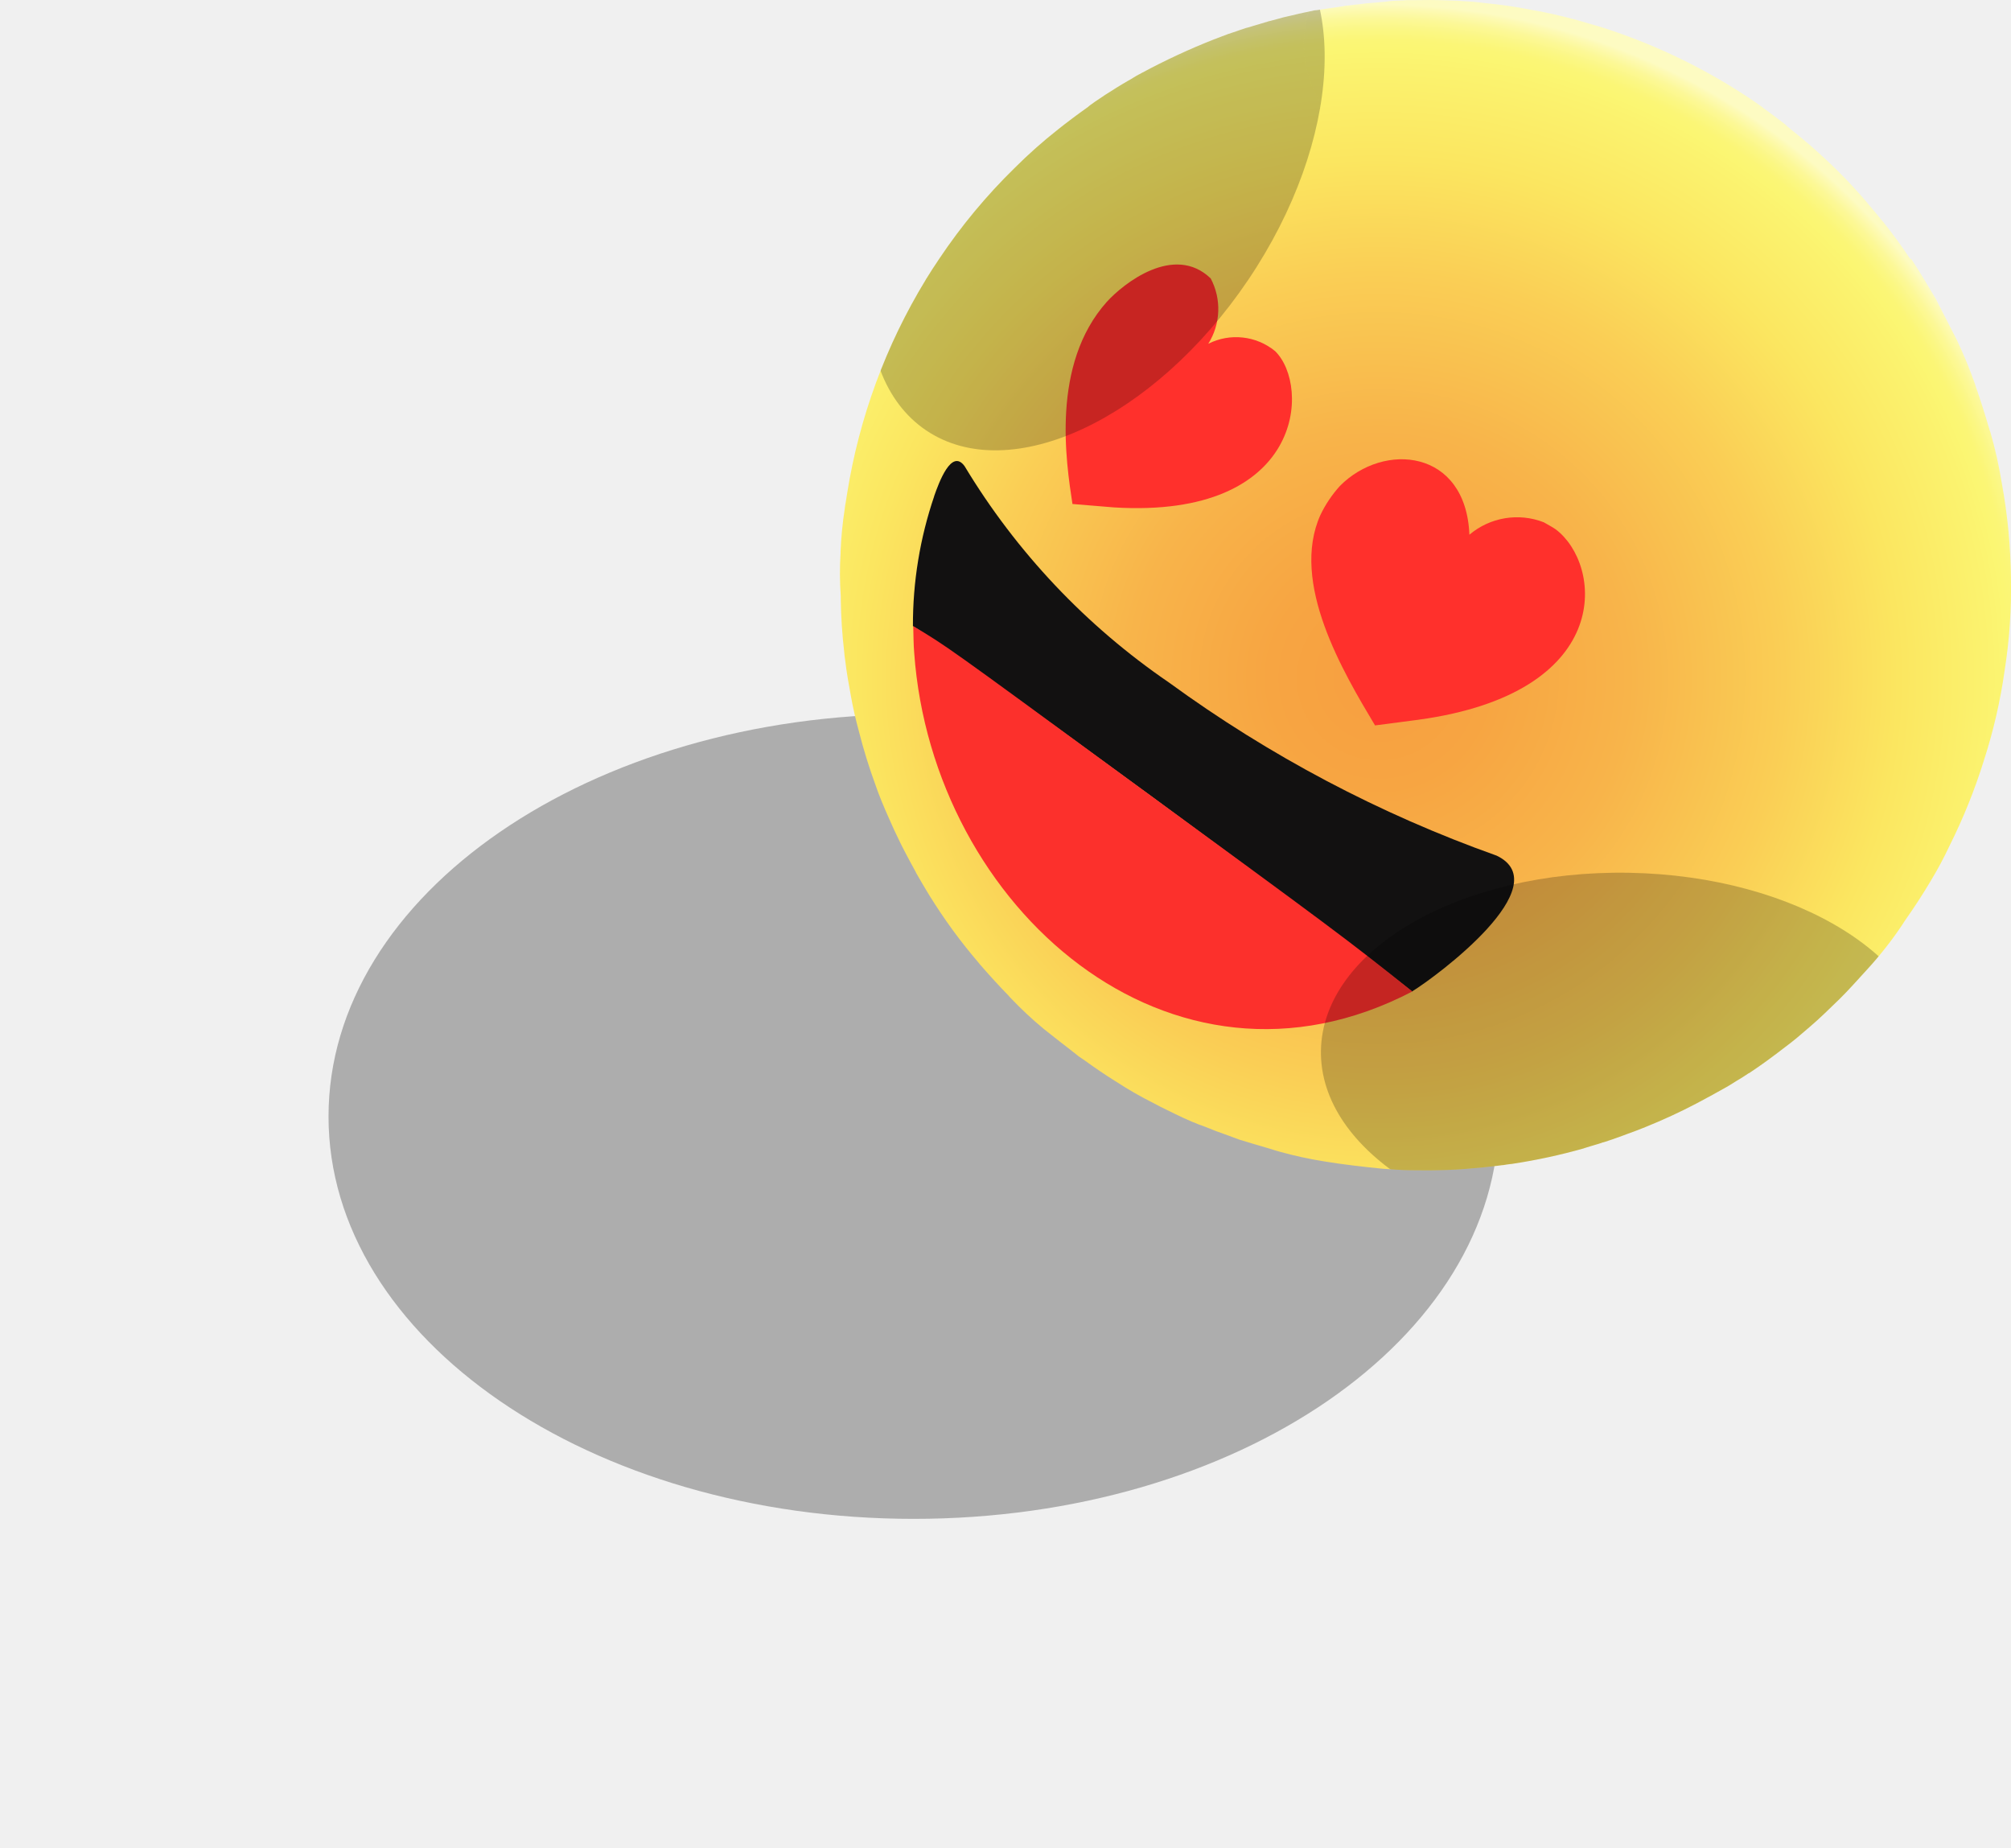
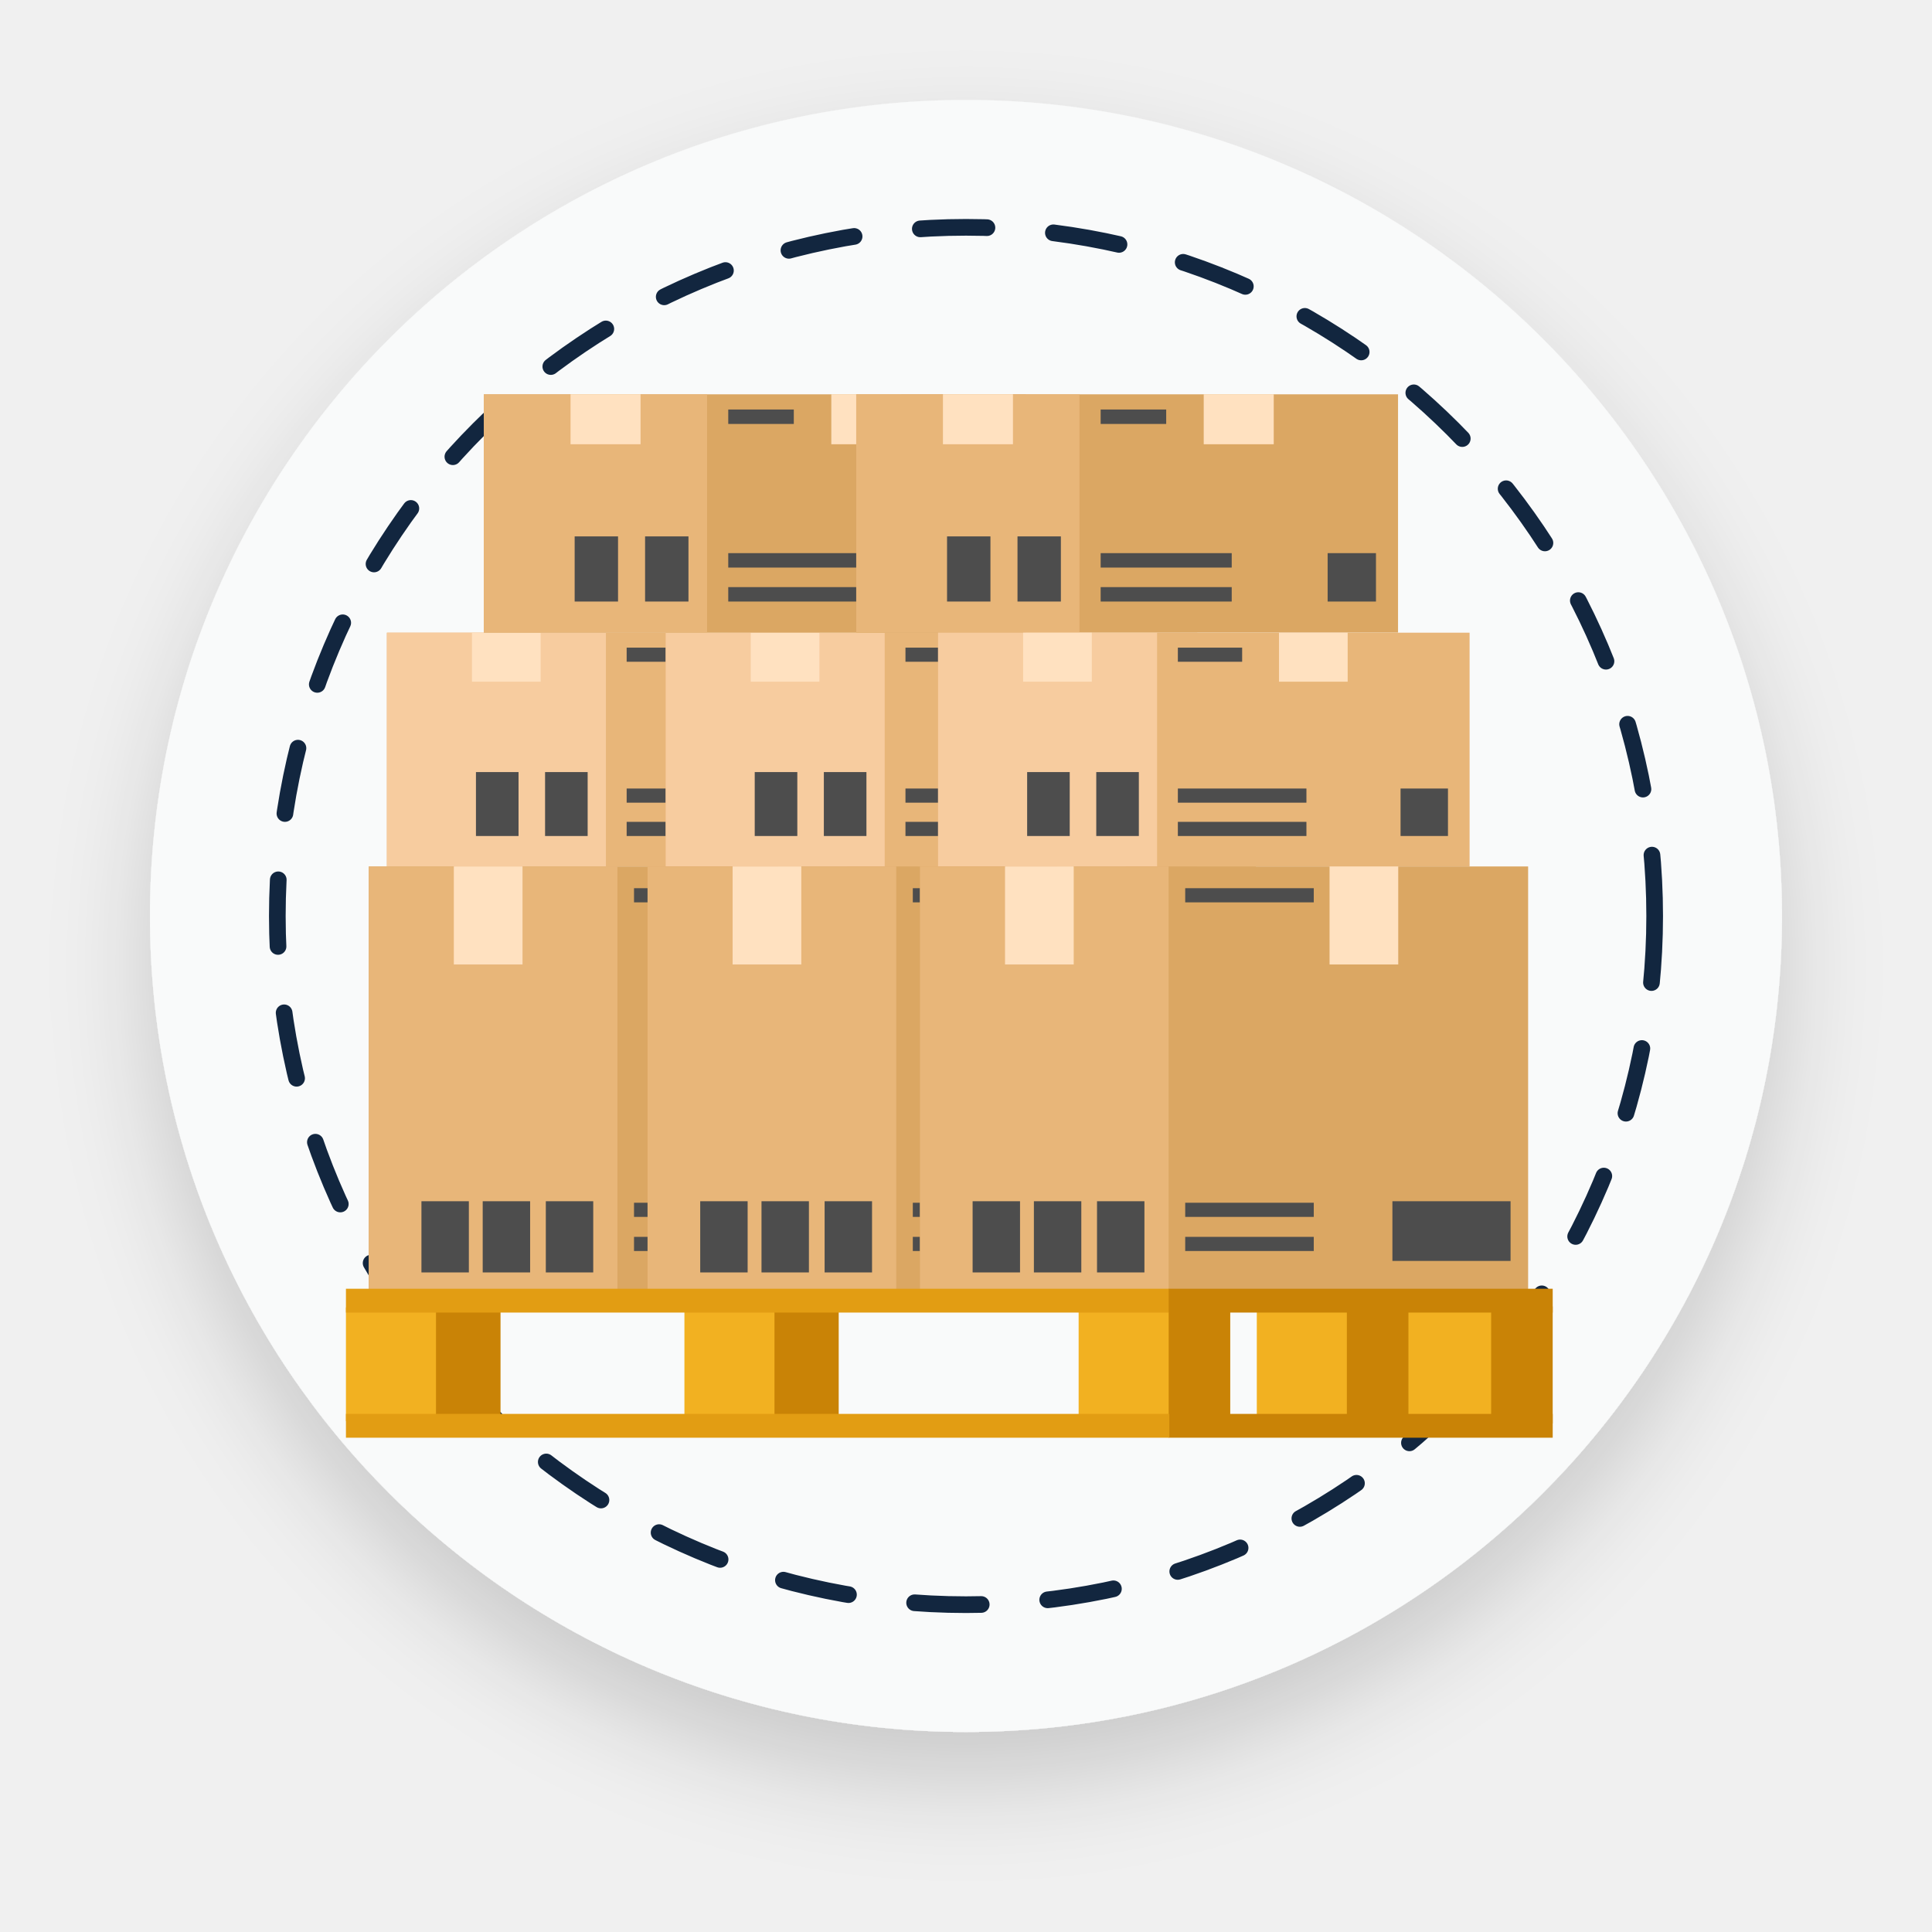
- <svg xmlns="http://www.w3.org/2000/svg" xmlns:xlink="http://www.w3.org/1999/xlink" width="82.478" height="75.758" viewBox="0 0 82.478 75.758">
+ <svg xmlns="http://www.w3.org/2000/svg" width="115.922" height="115.922" viewBox="0 0 115.922 115.922">
  <defs>
-     <radialGradient id="radial-gradient" cx="0.471" cy="0.58" r="0.575" gradientTransform="matrix(-0.999, -0.004, -0.004, 1, 0.933, 0.001)" gradientUnits="objectBoundingBox">
-       <stop offset="0" stop-color="#f79f40" />
-       <stop offset="0.163" stop-color="#f7a542" />
-       <stop offset="0.371" stop-color="#f8b44a" />
-       <stop offset="0.601" stop-color="#face55" />
-       <stop offset="0.771" stop-color="#fbe660" />
-       <stop offset="0.91" stop-color="#fbf36f" />
-       <stop offset="0.932" stop-color="#fbf672" />
-       <stop offset="0.947" stop-color="#fbf676" />
-       <stop offset="0.962" stop-color="#fbf783" />
-       <stop offset="0.978" stop-color="#fcf897" />
-       <stop offset="0.994" stop-color="#fdfab4" />
-       <stop offset="1" stop-color="#fdfbc2" />
-     </radialGradient>
-     <clipPath id="clip-path">
-       <path id="Trazado_116496" data-name="Trazado 116496" d="M52.65,29.84v-.06c0-.11-.03-.77-.15-1.75-.01-.09-.02-.17-.03-.26-.02-.12-.04-.25-.06-.38a23.894,23.894,0,0,0-3.15-8.77c0-.01-.01-.01-.01-.02-.17-.29-.35-.57-.54-.85h0a23.353,23.353,0,0,0-3.06-3.74,20.449,20.449,0,0,0-1.77-1.6c-.39-.32-.78-.62-1.19-.91a.265.265,0,0,1-.06-.05l-.05-.04-.21-.15c-.26-.18-.55-.37-.86-.57h0c-.01-.01-.02-.01-.03-.02-.15-.09-.3-.19-.47-.28-.07-.04-.15-.09-.22-.13s-.12-.07-.19-.11a1.092,1.092,0,0,0-.15-.08,25.413,25.413,0,0,0-2.93-1.4c-.26-.11-.47-.18-.58-.23l-.18-.07-.18-.07c-.01,0-.02-.01-.03-.01l-.04-.01-.3-.1-.04-.01c-.01,0-.03-.01-.04-.01l-.2-.07a2.759,2.759,0,0,0-.27-.08l-.23-.07c-.04-.01-.09-.03-.13-.04-.01,0-.03-.01-.04-.01s-.03-.01-.05-.01a.636.636,0,0,1-.07-.02l-.26-.07-.22-.06c-.07-.02-.14-.03-.21-.05h-.01l-.13-.03-.25-.06-.18-.04a2.049,2.049,0,0,0-.24-.05c-.01,0-.03-.01-.04-.01-.06-.01-.12-.03-.18-.04l-.11-.02-.13-.03h-.02l-.04-.01c-.02,0-.05-.01-.07-.01a1.766,1.766,0,0,1-.2-.04.6.6,0,0,0-.12-.02h0a2.068,2.068,0,0,1-.22-.04l-.19-.03c-.03-.01-.07-.01-.11-.02a.985.985,0,0,0-.17-.02,1,1,0,0,0-.16-.02l-.27-.03-.25-.03c-.03,0-.05-.01-.08-.01h-.02a1.641,1.641,0,0,0-.23-.02l-.34-.03c-.08-.01-.16-.01-.23-.02-.09-.01-.17-.01-.26-.02s-.18-.01-.27-.02A.97.97,0,0,1,29.76,7h-.37c-.48-.01-.96-.01-1.45,0-.11,0-.21,0-.31.01s-.22.01-.32.02c-.07,0-.13.01-.19.01-.16.01-.31.02-.46.04-.05,0-.11.01-.16.01-.22.02-.43.04-.64.07-.1.01-.2.02-.3.04h-.01c-.02,0-.04.01-.06.01q-.24.03-.45.06c-.11.02-.23.04-.34.05-.26.04-.47.08-.61.11-.7.14-1.38.3-2.06.5-.41.11-.77.22-1.21.38a24.021,24.021,0,0,0-5.31,2.61h0c-.17.11-.33.22-.49.33a.265.265,0,0,0-.06.05c-.28.2-.56.4-.84.61a.423.423,0,0,1-.07.05l-.02.02-.02.02c-.01.01-.02.02-.03.02s-.02.01-.03.02c-.08.06-.15.12-.23.18-.15.12-.3.24-.44.36-.08.07-.16.13-.24.2-.16.14-.32.27-.46.4l-.02.02-.02.02c-.03.03-.07.06-.1.09-.75.69-1.21,1.19-1.24,1.22-.23.25-.46.51-.69.77-.16.19-.33.38-.5.59-.01.01-.02.03-.04.04l-.03.03c-.34.42-.69.89-1.08,1.46l-.01.01-.01.01c-.01.01-.01.02-.02.02-.18.26-.36.55-.54.86-.16.26-.32.52-.46.75l-.46.88c-.15.29-.29.56-.42.82a16.758,16.758,0,0,0-.76,1.82h0v.01c-.22.6-.42,1.23-.6,1.84l-.01.02a.037.037,0,0,1-.01.03,17.968,17.968,0,0,0-.5,2.13,23.506,23.506,0,0,0-.17,7.66,22.794,22.794,0,0,0,.82,3.68,23.944,23.944,0,0,0,1.38,3.51,15.311,15.311,0,0,0,.75,1.42c.32.56.68,1.11,1.06,1.66.04.07.09.13.13.2a16,16,0,0,0,1.39,1.8c.34.37.78.88,1.14,1.24s.83.82,1.22,1.15h0c.42.37.6.53.99.83q.72.585,1.47,1.08h.01c.16.11.32.22.49.32.19.12.38.24.55.34.09.05.22.13.36.21a.573.573,0,0,1,.07.04c.15.09.33.18.52.29.04.02.09.05.13.07a22.789,22.789,0,0,0,2.12,1c.18.07.42.17.7.28l.24.09.42.15.3.1.11.03c.01,0,.01,0,.02.01l.16.05a2.759,2.759,0,0,0,.27.08l.26.08c.01,0,.02,0,.02.01a22.1,22.1,0,0,0,2.96.66l.09.01c.08.01.17.03.27.04h.03l.23.03.53.06c.24.03.56.05.79.07s.49.03.74.04h.02c.13.01.25.01.37.01.33.01.77,0,1.1.01s.79-.03,1.13-.05c.72-.06,1.68-.17,2.39-.28a18.747,18.747,0,0,0,1.84-.38c.14-.04.28-.08.43-.12.43-.12.87-.25,1.24-.36l.43-.16c.35-.12.69-.25,1.03-.38l.17-.06c.4-.15.89-.38,1.32-.59.19-.09.37-.18.55-.28a15.71,15.71,0,0,0,1.56-.88c.02-.01.03-.02.05-.03.41-.26.82-.52,1.22-.81.09-.06.18-.12.26-.17l.44-.34c.12-.09.23-.18.35-.27l.66-.52a14.289,14.289,0,0,0,1.37-1.26l.03-.03.07-.07c.35-.35.74-.77,1.2-1.29a.138.138,0,0,0,.03-.04h0a20.958,20.958,0,0,0,2.02-2.71c.01-.01.01-.02.02-.03.19-.3.38-.61.57-.95v-.01h0c.08-.14.16-.29.24-.44.11-.2.22-.41.31-.59l.09-.18c.16-.32.31-.65.47-.99.21-.47.41-.94.56-1.36h0c.26-.7.5-1.44.71-2.23.13-.48.25-.96.33-1.41.1-.48.18-.98.25-1.5.02-.12.03-.23.05-.34.08-.69.14-1.41.16-2.14v-.13C52.68,31.04,52.68,30.45,52.65,29.84Z" transform="translate(-4.654 -6.992)" />
-     </clipPath>
-     <linearGradient id="linear-gradient" x1="-0.166" y1="-323.933" x2="-1.166" y2="-323.933" gradientUnits="objectBoundingBox">
-       <stop offset="0" stop-color="#19b79c" />
-       <stop offset="0.405" stop-color="#1dbb9e" />
-       <stop offset="0.825" stop-color="#2ac8a3" />
-       <stop offset="0.997" stop-color="#31cfa6" />
-     </linearGradient>
-     <linearGradient id="linear-gradient-2" x1="-2.106" y1="-363.238" x2="-3.08" y2="-363.238" xlink:href="#linear-gradient" />
-     <clipPath id="clip-path-2">
-       <path id="Trazado_116504" data-name="Trazado 116504" d="M4.652,29.65v-.06a15.757,15.757,0,0,1,.17-1.74,2.335,2.335,0,0,1,.04-.26c.02-.12.04-.25.06-.38a24.088,24.088,0,0,1,3.22-8.75c0-.01.01-.01.01-.02.18-.29.36-.57.55-.85h0a23.39,23.39,0,0,1,3.09-3.72,20.134,20.134,0,0,1,1.78-1.58q.585-.465,1.2-.9a.265.265,0,0,0,.06-.05l.05-.04.21-.15c.26-.18.55-.37.86-.56h0c.01-.01.02-.01.03-.02.15-.09.31-.19.47-.28a2.53,2.53,0,0,0,.22-.13c.06-.04.12-.07.19-.11.05-.03.1-.05.15-.08a27.308,27.308,0,0,1,2.95-1.37c.26-.1.47-.18.58-.22l.18-.06.18-.06c.01,0,.02-.01.03-.01l.05-.02.3-.1.04-.01c.01,0,.03-.01.04-.01l.2-.06c.08-.02.19-.06.27-.08l.23-.07a.647.647,0,0,0,.13-.04c.01,0,.03-.01.04-.01s.03-.01.05-.01a.637.637,0,0,0,.07-.02l.26-.07.22-.06c.07-.02.14-.03.21-.05h.01l.13-.03c.08-.02.18-.04.25-.06l.18-.04c.08-.02.16-.03.24-.05.01,0,.03-.01.04-.01a1.163,1.163,0,0,0,.18-.04l.11-.01.13-.02h.02l.04-.01c.02,0,.05-.01.07-.01l.2-.03c.04-.01.09-.01.13-.02h0l.22-.03.19-.03a.516.516,0,0,0,.11-.02.985.985,0,0,1,.17-.02c.06-.01.11-.01.16-.02l.27-.03.25-.03c.03,0,.05-.01.08-.01h.02c.07-.01.15-.01.23-.02l.34-.03c.08-.01.16-.01.23-.02a1.569,1.569,0,0,1,.24-.03,2.437,2.437,0,0,1,.27-.01.86.86,0,0,1,.16-.01l.15-.01h.24c.49-.01.97-.01,1.45.01.11,0,.21.01.31.01s.22.01.32.02c.07,0,.13.01.19.01.16.01.31.02.46.04.05.01.11.01.16.02.22.02.43.05.64.07.1.01.2.03.3.04h.01c.02,0,.04.01.06.01.16.02.31.05.45.07l.34.06c.26.05.47.09.6.11.69.14,1.38.31,2.06.52.41.11.76.23,1.21.39a24.178,24.178,0,0,1,5.28,2.65h0c.16.11.33.22.49.34a.265.265,0,0,1,.06.05c.28.2.56.41.83.62a.424.424,0,0,0,.07.05l.02.02.02.02.03.03c.01.01.02.01.02.02.08.06.15.12.22.18.15.12.3.24.44.36.08.07.16.14.24.2.16.14.31.28.46.41l.02.02.02.02c.03.03.07.06.1.09.75.69,1.2,1.2,1.23,1.23.23.25.46.51.68.78.16.19.32.38.49.59.01.01.02.03.04.04l.02.03c.33.42.69.89,1.07,1.47l.04.01.01.01c.01.01.01.02.02.02.17.26.36.56.54.86.16.26.31.53.45.75l.45.88c.15.29.29.56.42.82a18.431,18.431,0,0,1,.75,1.83h0v.01c.21.6.41,1.23.59,1.85l.01.02a.037.037,0,0,0,.01.03,17.59,17.59,0,0,1,.48,2.14,22.71,22.71,0,0,1,.37,3.87,21.465,21.465,0,0,1-.26,3.8,21.96,21.96,0,0,1-.85,3.68,23.286,23.286,0,0,1-1.41,3.5,15.244,15.244,0,0,1-.76,1.42c-.33.56-.69,1.11-1.07,1.65-.04.07-.09.13-.13.2a15.2,15.2,0,0,1-1.41,1.79c-.34.37-.79.88-1.15,1.23s-.84.82-1.22,1.14h0c-.43.37-.6.52-1,.82-.49.38-.98.74-1.48,1.07H41.9c-.16.11-.32.21-.49.31-.19.12-.38.24-.55.33-.09.05-.22.12-.36.2a.574.574,0,0,0-.07.04c-.15.08-.33.18-.52.28-.04.02-.09.05-.13.07a23.108,23.108,0,0,1-2.12.98c-.18.07-.42.17-.71.27l-.24.09-.42.15-.3.1-.11.03c-.01,0-.01,0-.02.01l-.16.05c-.08.02-.19.06-.27.08l-.26.08c-.01,0-.02,0-.02.01a23.962,23.962,0,0,1-2.96.64l-.09.01c-.08.01-.17.02-.27.04H31.8l-.23.03-.53.06c-.24.02-.56.05-.79.07s-.49.03-.74.04h-.02c-.13,0-.25.01-.37.01-.33.01-.77,0-1.1,0s-.79-.04-1.13-.06c-.72-.07-1.68-.18-2.39-.3a16.281,16.281,0,0,1-1.84-.4c-.14-.04-.28-.08-.43-.13-.43-.12-.87-.26-1.24-.37l-.43-.16c-.35-.12-.69-.25-1.03-.39l-.17-.06c-.4-.15-.88-.38-1.32-.6-.19-.09-.37-.18-.55-.28a15.612,15.612,0,0,1-1.55-.89.219.219,0,0,0-.05-.03c-.41-.26-.81-.53-1.21-.82-.09-.06-.17-.12-.25-.17L14,49.97c-.12-.09-.23-.18-.35-.27l-.66-.52a15.233,15.233,0,0,1-1.36-1.27l-.03-.03-.06-.07c-.34-.35-.74-.78-1.19-1.3a.138.138,0,0,1-.03-.04h0a21.889,21.889,0,0,1-2-2.73c-.01-.01-.01-.02-.02-.03-.18-.3-.37-.61-.56-.95v-.01h0c-.08-.14-.16-.29-.24-.44-.11-.21-.22-.41-.31-.59l-.09-.18c-.16-.32-.31-.65-.46-.99-.21-.47-.41-.95-.55-1.36h0a22.441,22.441,0,0,1-.69-2.23c-.13-.48-.24-.96-.32-1.41-.09-.49-.18-.98-.24-1.5-.02-.12-.03-.23-.04-.34a21.166,21.166,0,0,1-.14-2.14v-.13A13.347,13.347,0,0,1,4.652,29.65Z" transform="translate(-4.627 -6.983)" fill="url(#radial-gradient)" />
-     </clipPath>
+     <filter id="Trazado_1288724" x="0" y="0" width="115.922" height="115.922" filterUnits="userSpaceOnUse">
+       <feOffset dy="3" input="SourceAlpha" />
+       <feGaussianBlur stdDeviation="3" result="blur" />
+       <feFlood flood-opacity="0.161" />
+       <feComposite operator="in" in2="blur" />
+       <feComposite in="SourceGraphic" />
+     </filter>
  </defs>
-   <g id="Grupo_157926" data-name="Grupo 157926" transform="translate(13.474)">
-     <ellipse id="Elipse_4737" data-name="Elipse 4737" cx="24" cy="16.5" rx="24" ry="16.5" transform="translate(0 29.284)" fill="#0b0b0b" opacity="0.292" style="mix-blend-mode: multiply;isolation: isolate" />
-     <path id="Trazado_116493" data-name="Trazado 116493" d="M4.652,29.65v-.06a15.757,15.757,0,0,1,.17-1.74,2.335,2.335,0,0,1,.04-.26c.02-.12.04-.25.06-.38a24.088,24.088,0,0,1,3.22-8.75c0-.01.01-.01.01-.02.18-.29.36-.57.55-.85h0a23.39,23.39,0,0,1,3.09-3.72,20.134,20.134,0,0,1,1.78-1.58q.585-.465,1.2-.9a.265.265,0,0,0,.06-.05l.05-.04.21-.15c.26-.18.55-.37.86-.56h0c.01-.01.02-.01.03-.02.15-.09.31-.19.47-.28a2.53,2.53,0,0,0,.22-.13c.06-.04.12-.07.19-.11.05-.03.1-.05.15-.08a27.308,27.308,0,0,1,2.95-1.37c.26-.1.47-.18.58-.22l.18-.06.18-.06c.01,0,.02-.01.03-.01l.05-.02.3-.1.04-.01c.01,0,.03-.01.04-.01l.2-.06c.08-.02.19-.06.27-.08l.23-.07a.647.647,0,0,0,.13-.04c.01,0,.03-.01.04-.01s.03-.01.05-.01a.637.637,0,0,0,.07-.02l.26-.07.22-.06c.07-.02.14-.03.21-.05h.01l.13-.03c.08-.02.18-.04.25-.06l.18-.04c.08-.02.16-.03.24-.05.01,0,.03-.01.04-.01a1.163,1.163,0,0,0,.18-.04l.11-.01.13-.02h.02l.04-.01c.02,0,.05-.01.07-.01l.2-.03c.04-.01.09-.01.13-.02h0l.22-.03.19-.03a.516.516,0,0,0,.11-.02.985.985,0,0,1,.17-.02c.06-.01.11-.01.16-.02l.27-.03.25-.03c.03,0,.05-.01.08-.01h.02c.07-.01.15-.01.23-.02l.34-.03c.08-.01.16-.01.23-.02a1.569,1.569,0,0,1,.24-.03,2.437,2.437,0,0,1,.27-.01.86.86,0,0,1,.16-.01l.15-.01h.24c.49-.01.97-.01,1.45.01.11,0,.21.01.31.01s.22.01.32.02c.07,0,.13.01.19.01.16.01.31.02.46.04.05.01.11.01.16.02.22.02.43.05.64.07.1.01.2.03.3.04h.01c.02,0,.04.01.06.01.16.02.31.05.45.07l.34.06c.26.05.47.09.6.11.69.14,1.38.31,2.06.52.41.11.76.23,1.21.39a24.178,24.178,0,0,1,5.28,2.65h0c.16.11.33.22.49.34a.265.265,0,0,1,.06.05c.28.2.56.41.83.62a.424.424,0,0,0,.07.05l.02.02.02.02.03.03c.01.01.02.01.02.02.08.06.15.12.22.18.15.12.3.24.44.36.08.07.16.14.24.2.16.14.31.28.46.41l.02.02.02.02c.03.03.07.06.1.09.75.69,1.2,1.2,1.23,1.23.23.25.46.51.68.78.16.19.32.38.49.59.01.01.02.03.04.04l.02.03c.33.42.69.89,1.07,1.47l.04.01.01.01c.01.01.01.02.02.02.17.26.36.56.54.86.16.26.31.53.45.75l.45.88c.15.29.29.56.42.82a18.431,18.431,0,0,1,.75,1.83h0v.01c.21.6.41,1.23.59,1.85l.01.02a.037.037,0,0,0,.01.03,17.59,17.59,0,0,1,.48,2.14,22.71,22.71,0,0,1,.37,3.87,21.465,21.465,0,0,1-.26,3.8,21.96,21.96,0,0,1-.85,3.68,23.286,23.286,0,0,1-1.41,3.5,15.244,15.244,0,0,1-.76,1.42c-.33.56-.69,1.11-1.07,1.65-.04.07-.09.13-.13.2a15.2,15.2,0,0,1-1.41,1.79c-.34.37-.79.88-1.15,1.23s-.84.82-1.22,1.14h0c-.43.37-.6.52-1,.82-.49.38-.98.74-1.48,1.07H41.9c-.16.11-.32.21-.49.31-.19.12-.38.24-.55.33-.09.05-.22.12-.36.2a.574.574,0,0,0-.07.04c-.15.08-.33.18-.52.28-.04.02-.09.05-.13.07a23.108,23.108,0,0,1-2.12.98c-.18.07-.42.17-.71.27l-.24.09-.42.15-.3.1-.11.03c-.01,0-.01,0-.02.01l-.16.05c-.08.02-.19.06-.27.08l-.26.08c-.01,0-.02,0-.02.01a23.962,23.962,0,0,1-2.96.64l-.09.01c-.08.01-.17.02-.27.04H31.8l-.23.03-.53.06c-.24.02-.56.05-.79.07s-.49.03-.74.04h-.02c-.13,0-.25.01-.37.01-.33.01-.77,0-1.1,0s-.79-.04-1.13-.06c-.72-.07-1.68-.18-2.39-.3a16.281,16.281,0,0,1-1.84-.4c-.14-.04-.28-.08-.43-.13-.43-.12-.87-.26-1.24-.37l-.43-.16c-.35-.12-.69-.25-1.03-.39l-.17-.06c-.4-.15-.88-.38-1.32-.6-.19-.09-.37-.18-.55-.28a15.612,15.612,0,0,1-1.55-.89.219.219,0,0,0-.05-.03c-.41-.26-.81-.53-1.21-.82-.09-.06-.17-.12-.25-.17L14,49.97c-.12-.09-.23-.18-.35-.27l-.66-.52a15.233,15.233,0,0,1-1.36-1.27l-.03-.03-.06-.07c-.34-.35-.74-.78-1.19-1.3a.138.138,0,0,1-.03-.04h0a21.889,21.889,0,0,1-2-2.73c-.01-.01-.01-.02-.02-.03-.18-.3-.37-.61-.56-.95v-.01h0c-.08-.14-.16-.29-.24-.44-.11-.21-.22-.41-.31-.59l-.09-.18c-.16-.32-.31-.65-.46-.99-.21-.47-.41-.95-.55-1.36h0a22.441,22.441,0,0,1-.69-2.23c-.13-.48-.24-.96-.32-1.41-.09-.49-.18-.98-.24-1.5-.02-.12-.03-.23-.04-.34a21.166,21.166,0,0,1-.14-2.14v-.13A13.347,13.347,0,0,1,4.652,29.65Z" transform="translate(16.349 -6.983)" fill="url(#radial-gradient)" />
-     <g id="Grupo_86225" data-name="Grupo 86225" transform="translate(20.955 0.009)" clip-path="url(#clip-path)">
-       <path id="Trazado_116494" data-name="Trazado 116494" d="M50.67,21.64a4.37,4.37,0,0,1,.18-.46C50.8,21.33,50.74,21.48,50.67,21.64Z" transform="translate(-48.844 -6.992)" fill="url(#linear-gradient)" />
-       <path id="Trazado_116495" data-name="Trazado 116495" d="M4.7,34.92c.03-.14.05-.28.08-.41C4.75,34.65,4.73,34.79,4.7,34.92Z" transform="translate(43.196 -6.992)" fill="url(#linear-gradient-2)" />
+   <g id="Grupo_1236171" data-name="Grupo 1236171" transform="translate(11472.585 12254.565)">
+     <g id="Grupo_1235888" data-name="Grupo 1235888" transform="translate(-11463.586 -12248.566)">
+       <g transform="matrix(1, 0, 0, 1, -9, -6)" filter="url(#Trazado_1288724)">
+         <path id="Trazado_1288724-2" data-name="Trazado 1288724" d="M48.961,0A48.961,48.961,0,1,1,0,48.961,48.961,48.961,0,0,1,48.961,0Z" transform="translate(9 6)" fill="#f9fafa" />
+       </g>
+       <g id="Elipse_66806" data-name="Elipse 66806" transform="translate(7.141 7.141)" fill="none" stroke="#12263f" stroke-linecap="round" stroke-linejoin="round" stroke-width="1" stroke-dasharray="4">
+         <ellipse cx="41.821" cy="41.821" rx="41.821" ry="41.821" stroke="none" />
+         <ellipse cx="41.821" cy="41.821" rx="41.321" ry="41.321" fill="none" />
+       </g>
    </g>
-     <path id="Trazado_116497" data-name="Trazado 116497" d="M25.873,27.33A16.375,16.375,0,0,0,25,32.66c2.26,1.39,16.97,12.2,20.47,14.98,1.03-.63,6.02-4.35,3.47-5.57a52.925,52.925,0,0,1-13.44-7.1,28.664,28.664,0,0,1-8.38-8.87c-.54-.75-1.06.69-1.25,1.23" transform="translate(-1.032 -6.983)" fill="#121111" />
-     <path id="Trazado_116499" data-name="Trazado 116499" d="M29.22,33.76c.75,10.43,10.52,19.05,20.43,13.88-2.65-2.12-3.33-2.62-11.66-8.71-7.45-5.46-7.45-5.46-8.81-6.27.01.33.01.77.04,1.1" transform="translate(-5.199 -6.983)" fill="#fc302c" />
-     <g id="Grupo_86231" data-name="Grupo 86231" transform="translate(40.307 18.833)">
-       <path id="Trazado_116501" data-name="Trazado 116501" d="M22.473,28.1c-1.25,2.78.93,6.44,2.24,8.63.65-.09,1.52-.19,2.17-.29,7.67-1.22,7.14-6.32,5.24-7.75-.14-.1-.34-.2-.49-.29a3.024,3.024,0,0,0-3.05.51c-.14-3.51-3.51-3.82-5.31-2a4.969,4.969,0,0,0-.8,1.19" transform="translate(-22.099 -25.816)" fill="#ff302c" />
-     </g>
-     <g id="Grupo_86232" data-name="Grupo 86232" transform="translate(30.232 10.846)">
-       <path id="Trazado_116503" data-name="Trazado 116503" d="M35.806,19.36c-2.3,2.57-1.67,6.58-1.41,8.29.51.04,1.19.1,1.7.14,7.78.48,8.08-4.98,6.61-6.41a2.529,2.529,0,0,0-2.74-.3,2.679,2.679,0,0,0,.1-2.68c-1.5-1.44-3.58.21-4.26.96" transform="translate(-34.117 -17.829)" fill="#ff302c" />
-     </g>
-     <g id="Enmascarar_grupo_59" data-name="Enmascarar grupo 59" transform="translate(20.976 0)" clip-path="url(#clip-path-2)">
-       <g id="Grupo_86233" data-name="Grupo 86233" transform="translate(-2.683 -7.272)" opacity="0.561" style="mix-blend-mode: multiply;isolation: isolate">
-         <g id="Grupo_86230" data-name="Grupo 86230" transform="translate(0)">
-           <ellipse id="Elipse_4734" data-name="Elipse 4734" cx="12.5" cy="7.5" rx="12.5" ry="7.5" transform="translate(21.707 1.557)" fill="#fff" opacity="0.743" />
-           <ellipse id="Elipse_4735" data-name="Elipse 4735" cx="12.5" cy="7.5" rx="12.5" ry="7.5" transform="translate(26.415 8.388) rotate(124)" opacity="0.387" />
-           <ellipse id="Elipse_4736" data-name="Elipse 4736" cx="12.5" cy="7.5" rx="12.5" ry="7.5" transform="matrix(-1, -0.017, 0.017, -1, 47.282, 58.274)" opacity="0.387" />
-         </g>
-       </g>
+     <g id="Grupo_1235925" data-name="Grupo 1235925" transform="translate(-11451.828 -12230.907)">
+       <rect id="Rectángulo_455801" data-name="Rectángulo 455801" width="31.892" height="14.027" transform="translate(2.457 14.304)" fill="#e8b679" />
+       <rect id="Rectángulo_455802" data-name="Rectángulo 455802" width="13.141" height="14.027" transform="translate(2.457 14.304)" fill="#f7cc9f" />
+       <rect id="Rectángulo_455803" data-name="Rectángulo 455803" width="4.121" height="2.941" transform="translate(7.561 14.303)" fill="#ffe1c0" />
+       <rect id="Rectángulo_455804" data-name="Rectángulo 455804" width="4.121" height="2.941" transform="translate(22.912 14.303)" fill="#ffe1c0" />
+       <rect id="Rectángulo_455805" data-name="Rectángulo 455805" width="2.555" height="3.836" transform="translate(11.948 22.667)" fill="#4d4d4d" />
+       <rect id="Rectángulo_455806" data-name="Rectángulo 455806" width="2.845" height="2.848" transform="translate(30.206 23.654)" fill="#4d4d4d" />
+       <rect id="Rectángulo_455807" data-name="Rectángulo 455807" width="2.555" height="3.836" transform="translate(7.801 22.667)" fill="#4d4d4d" />
+       <rect id="Rectángulo_455808" data-name="Rectángulo 455808" width="7.714" height="0.849" transform="translate(16.843 25.654)" fill="#4d4d4d" />
+       <rect id="Rectángulo_455809" data-name="Rectángulo 455809" width="7.714" height="0.849" transform="translate(16.843 23.654)" fill="#4d4d4d" />
+       <rect id="Rectángulo_455810" data-name="Rectángulo 455810" width="3.857" height="0.847" transform="translate(16.843 15.201)" fill="#4d4d4d" />
+       <rect id="Rectángulo_455811" data-name="Rectángulo 455811" width="36.49" height="25.411" transform="translate(1.37 28.33)" fill="#dba763" />
+       <rect id="Rectángulo_455812" data-name="Rectángulo 455812" width="14.919" height="25.411" transform="translate(1.37 28.33)" fill="#e8b679" />
+       <rect id="Rectángulo_455813" data-name="Rectángulo 455813" width="4.121" height="5.882" transform="translate(6.474 28.329)" fill="#ffe1c0" />
+       <rect id="Rectángulo_455814" data-name="Rectángulo 455814" width="4.122" height="5.882" transform="translate(25.945 28.329)" fill="#ffe1c0" />
+       <rect id="Rectángulo_455815" data-name="Rectángulo 455815" width="2.845" height="4.272" transform="translate(11.993 48.417)" fill="#4d4d4d" />
+       <rect id="Rectángulo_455816" data-name="Rectángulo 455816" width="7.089" height="3.582" transform="translate(29.718 48.417)" fill="#4d4d4d" />
+       <rect id="Rectángulo_455817" data-name="Rectángulo 455817" width="2.845" height="4.272" transform="translate(8.206 48.417)" fill="#4d4d4d" />
+       <rect id="Rectángulo_455818" data-name="Rectángulo 455818" width="2.845" height="4.272" transform="translate(4.53 48.417)" fill="#4d4d4d" />
+       <rect id="Rectángulo_455819" data-name="Rectángulo 455819" width="7.714" height="0.849" transform="translate(17.285 48.508)" fill="#4d4d4d" />
+       <rect id="Rectángulo_455820" data-name="Rectángulo 455820" width="7.714" height="0.849" transform="translate(17.285 50.555)" fill="#4d4d4d" />
+       <rect id="Rectángulo_455821" data-name="Rectángulo 455821" width="7.714" height="0.849" transform="translate(17.285 29.635)" fill="#4d4d4d" />
+       <rect id="Rectángulo_455822" data-name="Rectángulo 455822" width="31.892" height="14.027" transform="translate(19.185 14.304)" fill="#e8b679" />
+       <rect id="Rectángulo_455823" data-name="Rectángulo 455823" width="13.141" height="14.027" transform="translate(19.185 14.304)" fill="#f7cc9f" />
+       <rect id="Rectángulo_455824" data-name="Rectángulo 455824" width="4.121" height="2.941" transform="translate(24.288 14.303)" fill="#ffe1c0" />
+       <rect id="Rectángulo_455825" data-name="Rectángulo 455825" width="4.122" height="2.941" transform="translate(39.638 14.303)" fill="#ffe1c0" />
+       <rect id="Rectángulo_455826" data-name="Rectángulo 455826" width="2.555" height="3.836" transform="translate(28.675 22.667)" fill="#4d4d4d" />
+       <rect id="Rectángulo_455827" data-name="Rectángulo 455827" width="2.845" height="2.848" transform="translate(46.934 23.654)" fill="#4d4d4d" />
+       <rect id="Rectángulo_455828" data-name="Rectángulo 455828" width="2.555" height="3.836" transform="translate(24.528 22.667)" fill="#4d4d4d" />
+       <rect id="Rectángulo_455829" data-name="Rectángulo 455829" width="7.714" height="0.849" transform="translate(33.572 25.654)" fill="#4d4d4d" />
+       <rect id="Rectángulo_455830" data-name="Rectángulo 455830" width="7.714" height="0.849" transform="translate(33.572 23.654)" fill="#4d4d4d" />
+       <rect id="Rectángulo_455831" data-name="Rectángulo 455831" width="3.857" height="0.847" transform="translate(33.572 15.201)" fill="#4d4d4d" />
+       <rect id="Rectángulo_455832" data-name="Rectángulo 455832" width="36.489" height="25.411" transform="translate(18.098 28.33)" fill="#dba763" />
+       <rect id="Rectángulo_455833" data-name="Rectángulo 455833" width="14.919" height="25.411" transform="translate(18.098 28.33)" fill="#e8b679" />
+       <rect id="Rectángulo_455834" data-name="Rectángulo 455834" width="4.121" height="5.882" transform="translate(23.201 28.329)" fill="#ffe1c0" />
+       <rect id="Rectángulo_455835" data-name="Rectángulo 455835" width="4.121" height="5.882" transform="translate(42.674 28.329)" fill="#ffe1c0" />
+       <rect id="Rectángulo_455836" data-name="Rectángulo 455836" width="2.845" height="4.272" transform="translate(28.721 48.417)" fill="#4d4d4d" />
+       <rect id="Rectángulo_455837" data-name="Rectángulo 455837" width="7.089" height="3.582" transform="translate(46.446 48.417)" fill="#4d4d4d" />
+       <rect id="Rectángulo_455838" data-name="Rectángulo 455838" width="2.845" height="4.272" transform="translate(24.934 48.417)" fill="#4d4d4d" />
+       <rect id="Rectángulo_455839" data-name="Rectángulo 455839" width="2.845" height="4.272" transform="translate(21.257 48.417)" fill="#4d4d4d" />
+       <rect id="Rectángulo_455840" data-name="Rectángulo 455840" width="7.714" height="0.849" transform="translate(34.013 48.508)" fill="#4d4d4d" />
+       <rect id="Rectángulo_455841" data-name="Rectángulo 455841" width="7.714" height="0.849" transform="translate(34.013 50.555)" fill="#4d4d4d" />
+       <rect id="Rectángulo_455842" data-name="Rectángulo 455842" width="7.714" height="0.849" transform="translate(34.013 29.635)" fill="#4d4d4d" />
+       <rect id="Rectángulo_455843" data-name="Rectángulo 455843" width="32.509" height="14.298" transform="translate(8.274 0.001)" fill="#dba763" />
+       <rect id="Rectángulo_455844" data-name="Rectángulo 455844" width="13.395" height="14.298" transform="translate(8.274 0.001)" fill="#e8b679" />
+       <rect id="Rectángulo_455845" data-name="Rectángulo 455845" width="4.201" height="2.998" transform="translate(13.476 -0.001)" fill="#ffe1c0" />
+       <rect id="Rectángulo_455846" data-name="Rectángulo 455846" width="4.201" height="2.998" transform="translate(29.123 -0.001)" fill="#ffe1c0" />
+       <rect id="Rectángulo_455847" data-name="Rectángulo 455847" width="2.603" height="3.909" transform="translate(17.949 8.526)" fill="#4d4d4d" />
+       <rect id="Rectángulo_455848" data-name="Rectángulo 455848" width="2.9" height="2.904" transform="translate(36.56 9.531)" fill="#4d4d4d" />
+       <rect id="Rectángulo_455849" data-name="Rectángulo 455849" width="2.603" height="3.909" transform="translate(13.723 8.526)" fill="#4d4d4d" />
+       <rect id="Rectángulo_455850" data-name="Rectángulo 455850" width="7.864" height="0.866" transform="translate(22.939 11.569)" fill="#4d4d4d" />
+       <rect id="Rectángulo_455851" data-name="Rectángulo 455851" width="7.864" height="0.866" transform="translate(22.939 9.531)" fill="#4d4d4d" />
+       <rect id="Rectángulo_455852" data-name="Rectángulo 455852" width="3.933" height="0.866" transform="translate(22.939 0.913)" fill="#4d4d4d" />
+       <rect id="Rectángulo_455853" data-name="Rectángulo 455853" width="32.509" height="14.298" transform="translate(30.618 0.001)" fill="#dba763" />
+       <rect id="Rectángulo_455854" data-name="Rectángulo 455854" width="13.395" height="14.298" transform="translate(30.618 0.001)" fill="#e8b679" />
+       <rect id="Rectángulo_455855" data-name="Rectángulo 455855" width="4.201" height="2.998" transform="translate(35.821 -0.001)" fill="#ffe1c0" />
+       <rect id="Rectángulo_455856" data-name="Rectángulo 455856" width="4.201" height="2.998" transform="translate(51.468 -0.001)" fill="#ffe1c0" />
+       <rect id="Rectángulo_455857" data-name="Rectángulo 455857" width="2.603" height="3.909" transform="translate(40.294 8.526)" fill="#4d4d4d" />
+       <rect id="Rectángulo_455858" data-name="Rectángulo 455858" width="2.9" height="2.904" transform="translate(58.903 9.531)" fill="#4d4d4d" />
+       <rect id="Rectángulo_455859" data-name="Rectángulo 455859" width="2.603" height="3.909" transform="translate(36.067 8.526)" fill="#4d4d4d" />
+       <rect id="Rectángulo_455860" data-name="Rectángulo 455860" width="7.864" height="0.866" transform="translate(45.284 11.569)" fill="#4d4d4d" />
+       <rect id="Rectángulo_455861" data-name="Rectángulo 455861" width="7.864" height="0.866" transform="translate(45.284 9.531)" fill="#4d4d4d" />
+       <rect id="Rectángulo_455862" data-name="Rectángulo 455862" width="3.932" height="0.866" transform="translate(45.284 0.913)" fill="#4d4d4d" />
+       <rect id="Rectángulo_455863" data-name="Rectángulo 455863" width="31.892" height="14.027" transform="translate(35.528 14.304)" fill="#e8b679" />
+       <rect id="Rectángulo_455864" data-name="Rectángulo 455864" width="13.141" height="14.027" transform="translate(35.528 14.304)" fill="#f7cc9f" />
+       <rect id="Rectángulo_455865" data-name="Rectángulo 455865" width="4.121" height="2.941" transform="translate(40.632 14.303)" fill="#ffe1c0" />
+       <rect id="Rectángulo_455866" data-name="Rectángulo 455866" width="4.121" height="2.941" transform="translate(55.984 14.303)" fill="#ffe1c0" />
+       <rect id="Rectángulo_455867" data-name="Rectángulo 455867" width="2.555" height="3.836" transform="translate(45.02 22.667)" fill="#4d4d4d" />
+       <rect id="Rectángulo_455868" data-name="Rectángulo 455868" width="2.845" height="2.848" transform="translate(63.278 23.654)" fill="#4d4d4d" />
+       <rect id="Rectángulo_455869" data-name="Rectángulo 455869" width="2.555" height="3.836" transform="translate(40.873 22.667)" fill="#4d4d4d" />
+       <rect id="Rectángulo_455870" data-name="Rectángulo 455870" width="7.714" height="0.849" transform="translate(49.916 25.654)" fill="#4d4d4d" />
+       <rect id="Rectángulo_455871" data-name="Rectángulo 455871" width="7.714" height="0.849" transform="translate(49.916 23.654)" fill="#4d4d4d" />
+       <rect id="Rectángulo_455872" data-name="Rectángulo 455872" width="3.857" height="0.847" transform="translate(49.916 15.201)" fill="#4d4d4d" />
+       <rect id="Rectángulo_455873" data-name="Rectángulo 455873" width="36.49" height="25.411" transform="translate(34.442 28.33)" fill="#dba763" />
+       <rect id="Rectángulo_455874" data-name="Rectángulo 455874" width="14.919" height="25.411" transform="translate(34.443 28.33)" fill="#e8b679" />
+       <rect id="Rectángulo_455875" data-name="Rectángulo 455875" width="4.121" height="5.882" transform="translate(39.546 28.329)" fill="#ffe1c0" />
+       <rect id="Rectángulo_455876" data-name="Rectángulo 455876" width="4.121" height="5.882" transform="translate(59.018 28.329)" fill="#ffe1c0" />
+       <rect id="Rectángulo_455877" data-name="Rectángulo 455877" width="2.845" height="4.272" transform="translate(45.065 48.417)" fill="#4d4d4d" />
+       <rect id="Rectángulo_455878" data-name="Rectángulo 455878" width="7.089" height="3.582" transform="translate(62.789 48.417)" fill="#4d4d4d" />
+       <rect id="Rectángulo_455879" data-name="Rectángulo 455879" width="2.845" height="4.272" transform="translate(41.278 48.417)" fill="#4d4d4d" />
+       <rect id="Rectángulo_455880" data-name="Rectángulo 455880" width="2.845" height="4.272" transform="translate(37.601 48.417)" fill="#4d4d4d" />
+       <rect id="Rectángulo_455881" data-name="Rectángulo 455881" width="7.714" height="0.849" transform="translate(50.357 48.508)" fill="#4d4d4d" />
+       <rect id="Rectángulo_455882" data-name="Rectángulo 455882" width="7.714" height="0.849" transform="translate(50.357 50.555)" fill="#4d4d4d" />
+       <rect id="Rectángulo_455883" data-name="Rectángulo 455883" width="7.714" height="0.849" transform="translate(50.357 29.635)" fill="#4d4d4d" />
+       <rect id="Rectángulo_455884" data-name="Rectángulo 455884" width="3.969" height="6.995" transform="translate(5.306 54.732)" fill="#c98306" />
+       <rect id="Rectángulo_455885" data-name="Rectángulo 455885" width="5.404" height="6.819" transform="translate(0 54.792)" fill="#f2b121" />
+       <rect id="Rectángulo_455886" data-name="Rectángulo 455886" width="3.969" height="7.16" transform="translate(25.597 54.731)" fill="#c98306" />
+       <rect id="Rectángulo_455887" data-name="Rectángulo 455887" width="3.969" height="7.013" transform="translate(49.09 54.732)" fill="#c98306" />
+       <rect id="Rectángulo_455888" data-name="Rectángulo 455888" width="5.404" height="6.819" transform="translate(43.962 54.792)" fill="#f2b121" />
+       <rect id="Rectángulo_455889" data-name="Rectángulo 455889" width="3.969" height="7.013" transform="translate(68.437 54.732)" fill="#c98306" />
+       <rect id="Rectángulo_455890" data-name="Rectángulo 455890" width="5.403" height="6.819" transform="translate(63.31 54.792)" fill="#f2b121" />
+       <rect id="Rectángulo_455891" data-name="Rectángulo 455891" width="3.969" height="7.013" transform="translate(59.781 54.732)" fill="#c98306" />
+       <rect id="Rectángulo_455892" data-name="Rectángulo 455892" width="5.403" height="6.819" transform="translate(54.653 54.792)" fill="#f2b121" />
+       <rect id="Rectángulo_455893" data-name="Rectángulo 455893" width="5.404" height="6.819" transform="translate(20.309 54.792)" fill="#f2b121" />
+       <rect id="Rectángulo_455894" data-name="Rectángulo 455894" width="49.403" height="1.429" transform="translate(0 53.668)" fill="#e29d13" />
+       <rect id="Rectángulo_455895" data-name="Rectángulo 455895" width="23.04" height="1.429" transform="translate(49.367 53.668)" fill="#c98306" />
+       <rect id="Rectángulo_455896" data-name="Rectángulo 455896" width="23.04" height="1.429" transform="translate(49.367 61.177)" fill="#c98306" />
+       <rect id="Rectángulo_455897" data-name="Rectángulo 455897" width="49.403" height="1.429" transform="translate(0 61.177)" fill="#e29d13" />
    </g>
  </g>
</svg>
